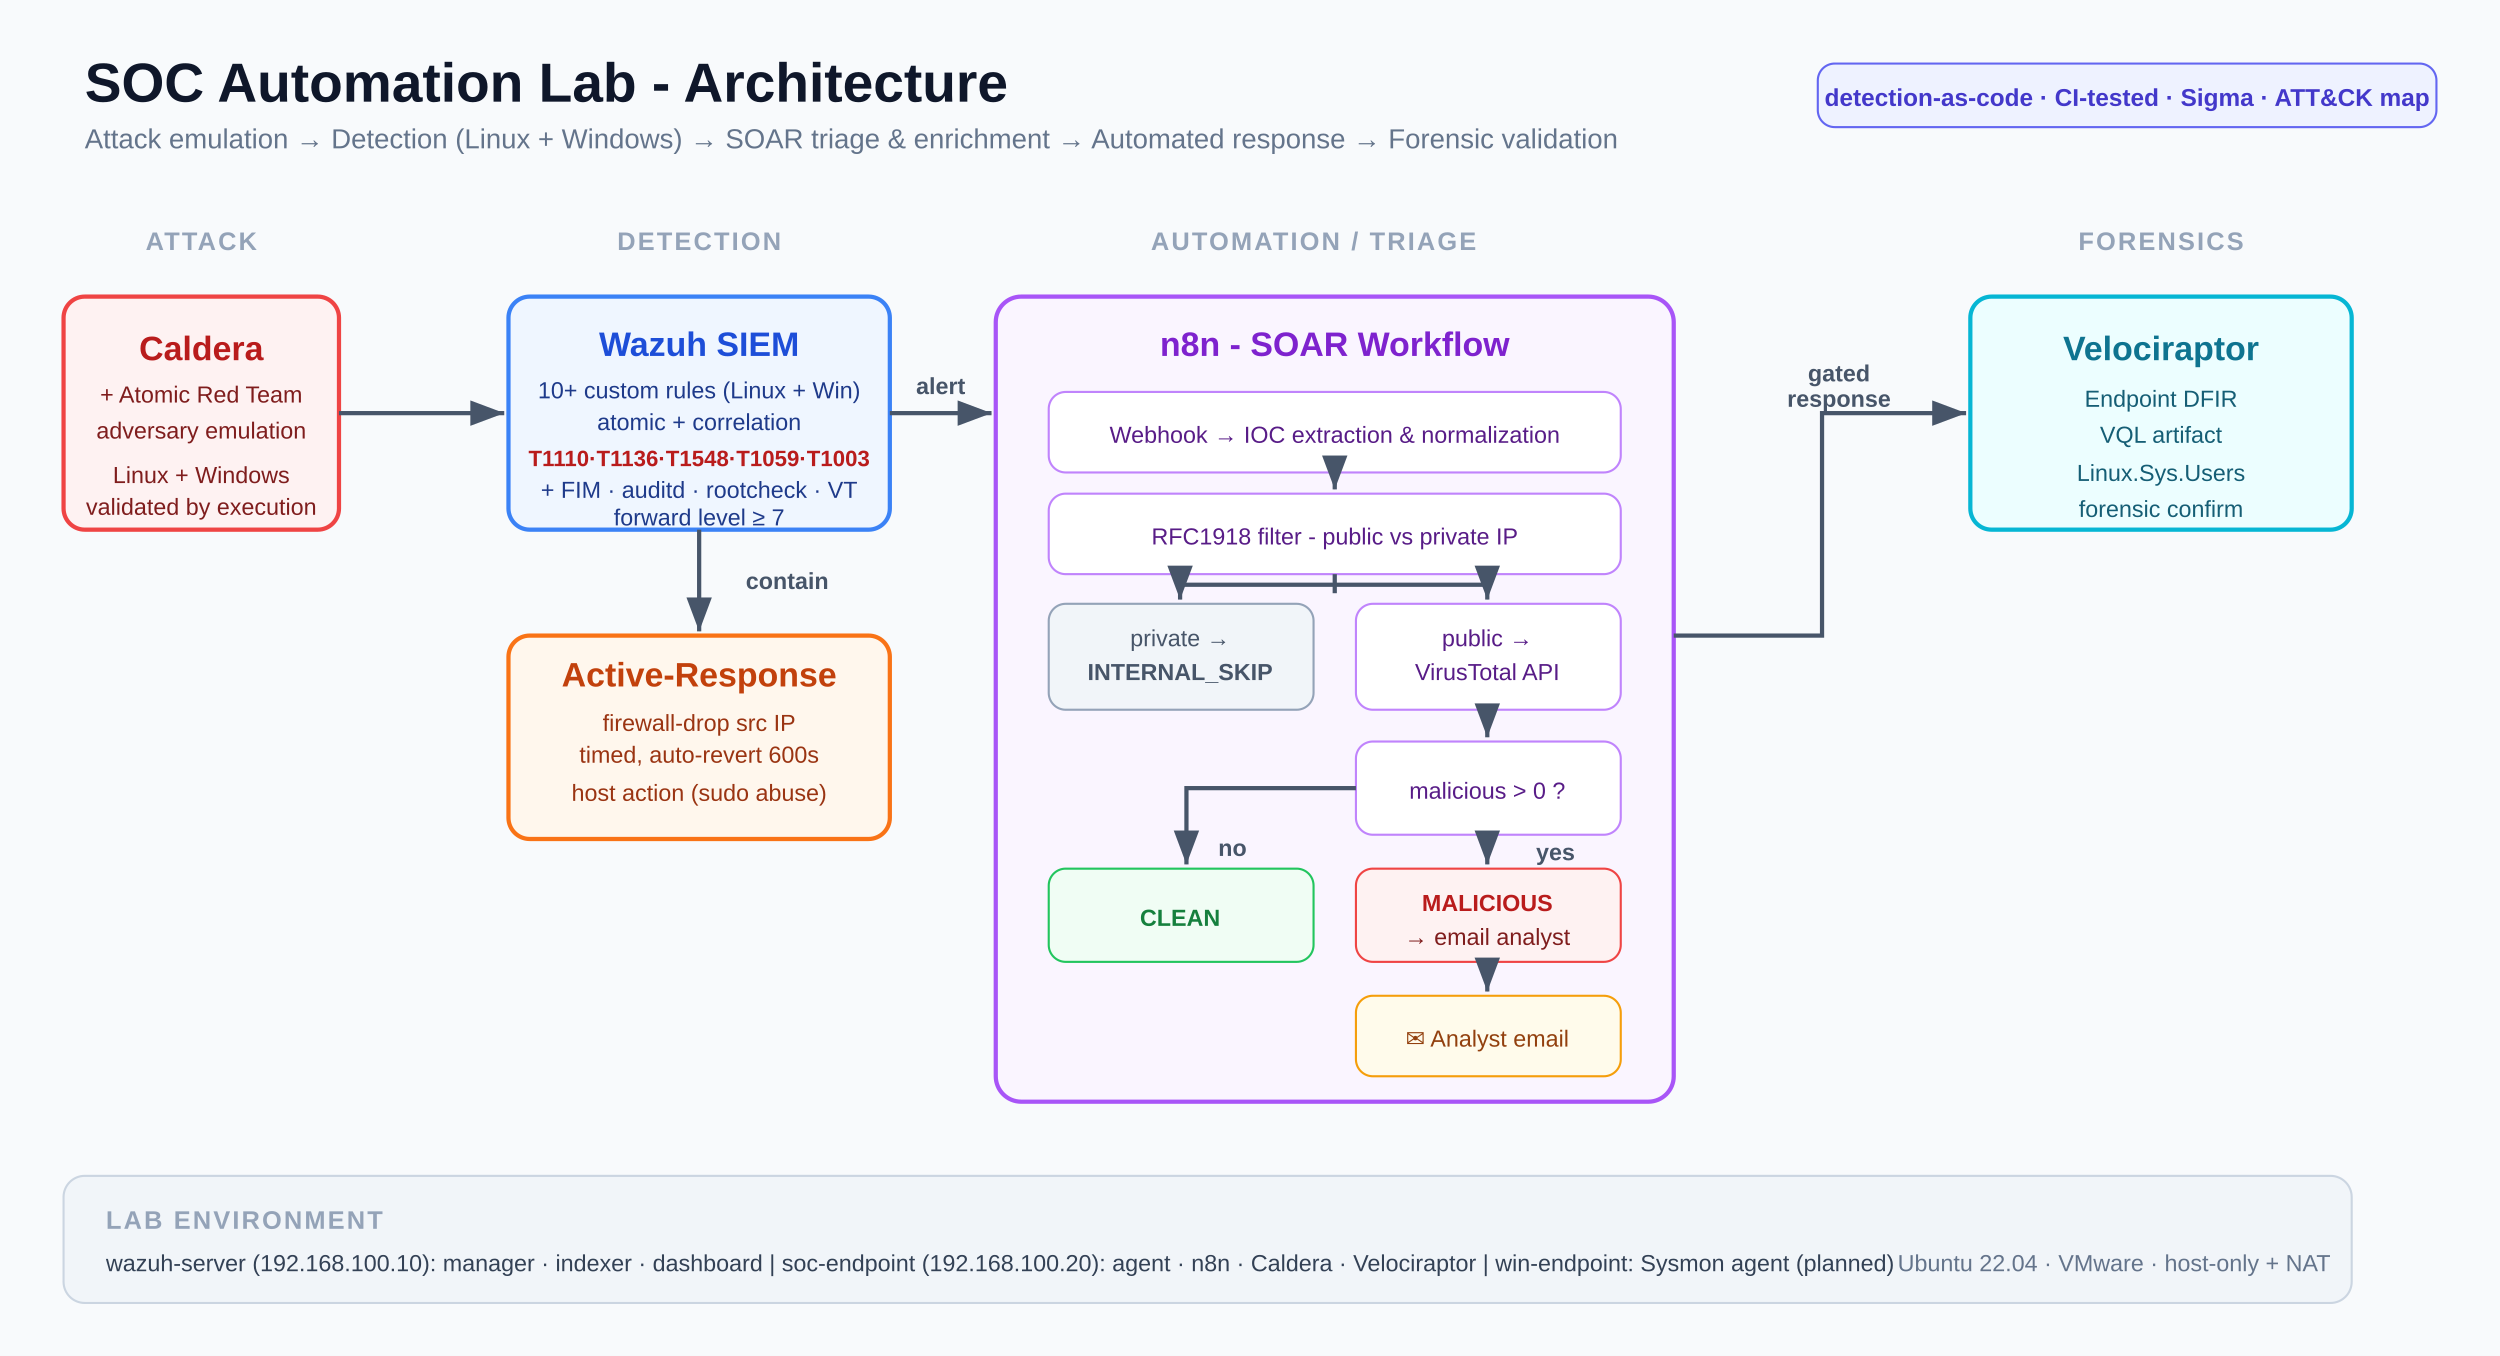
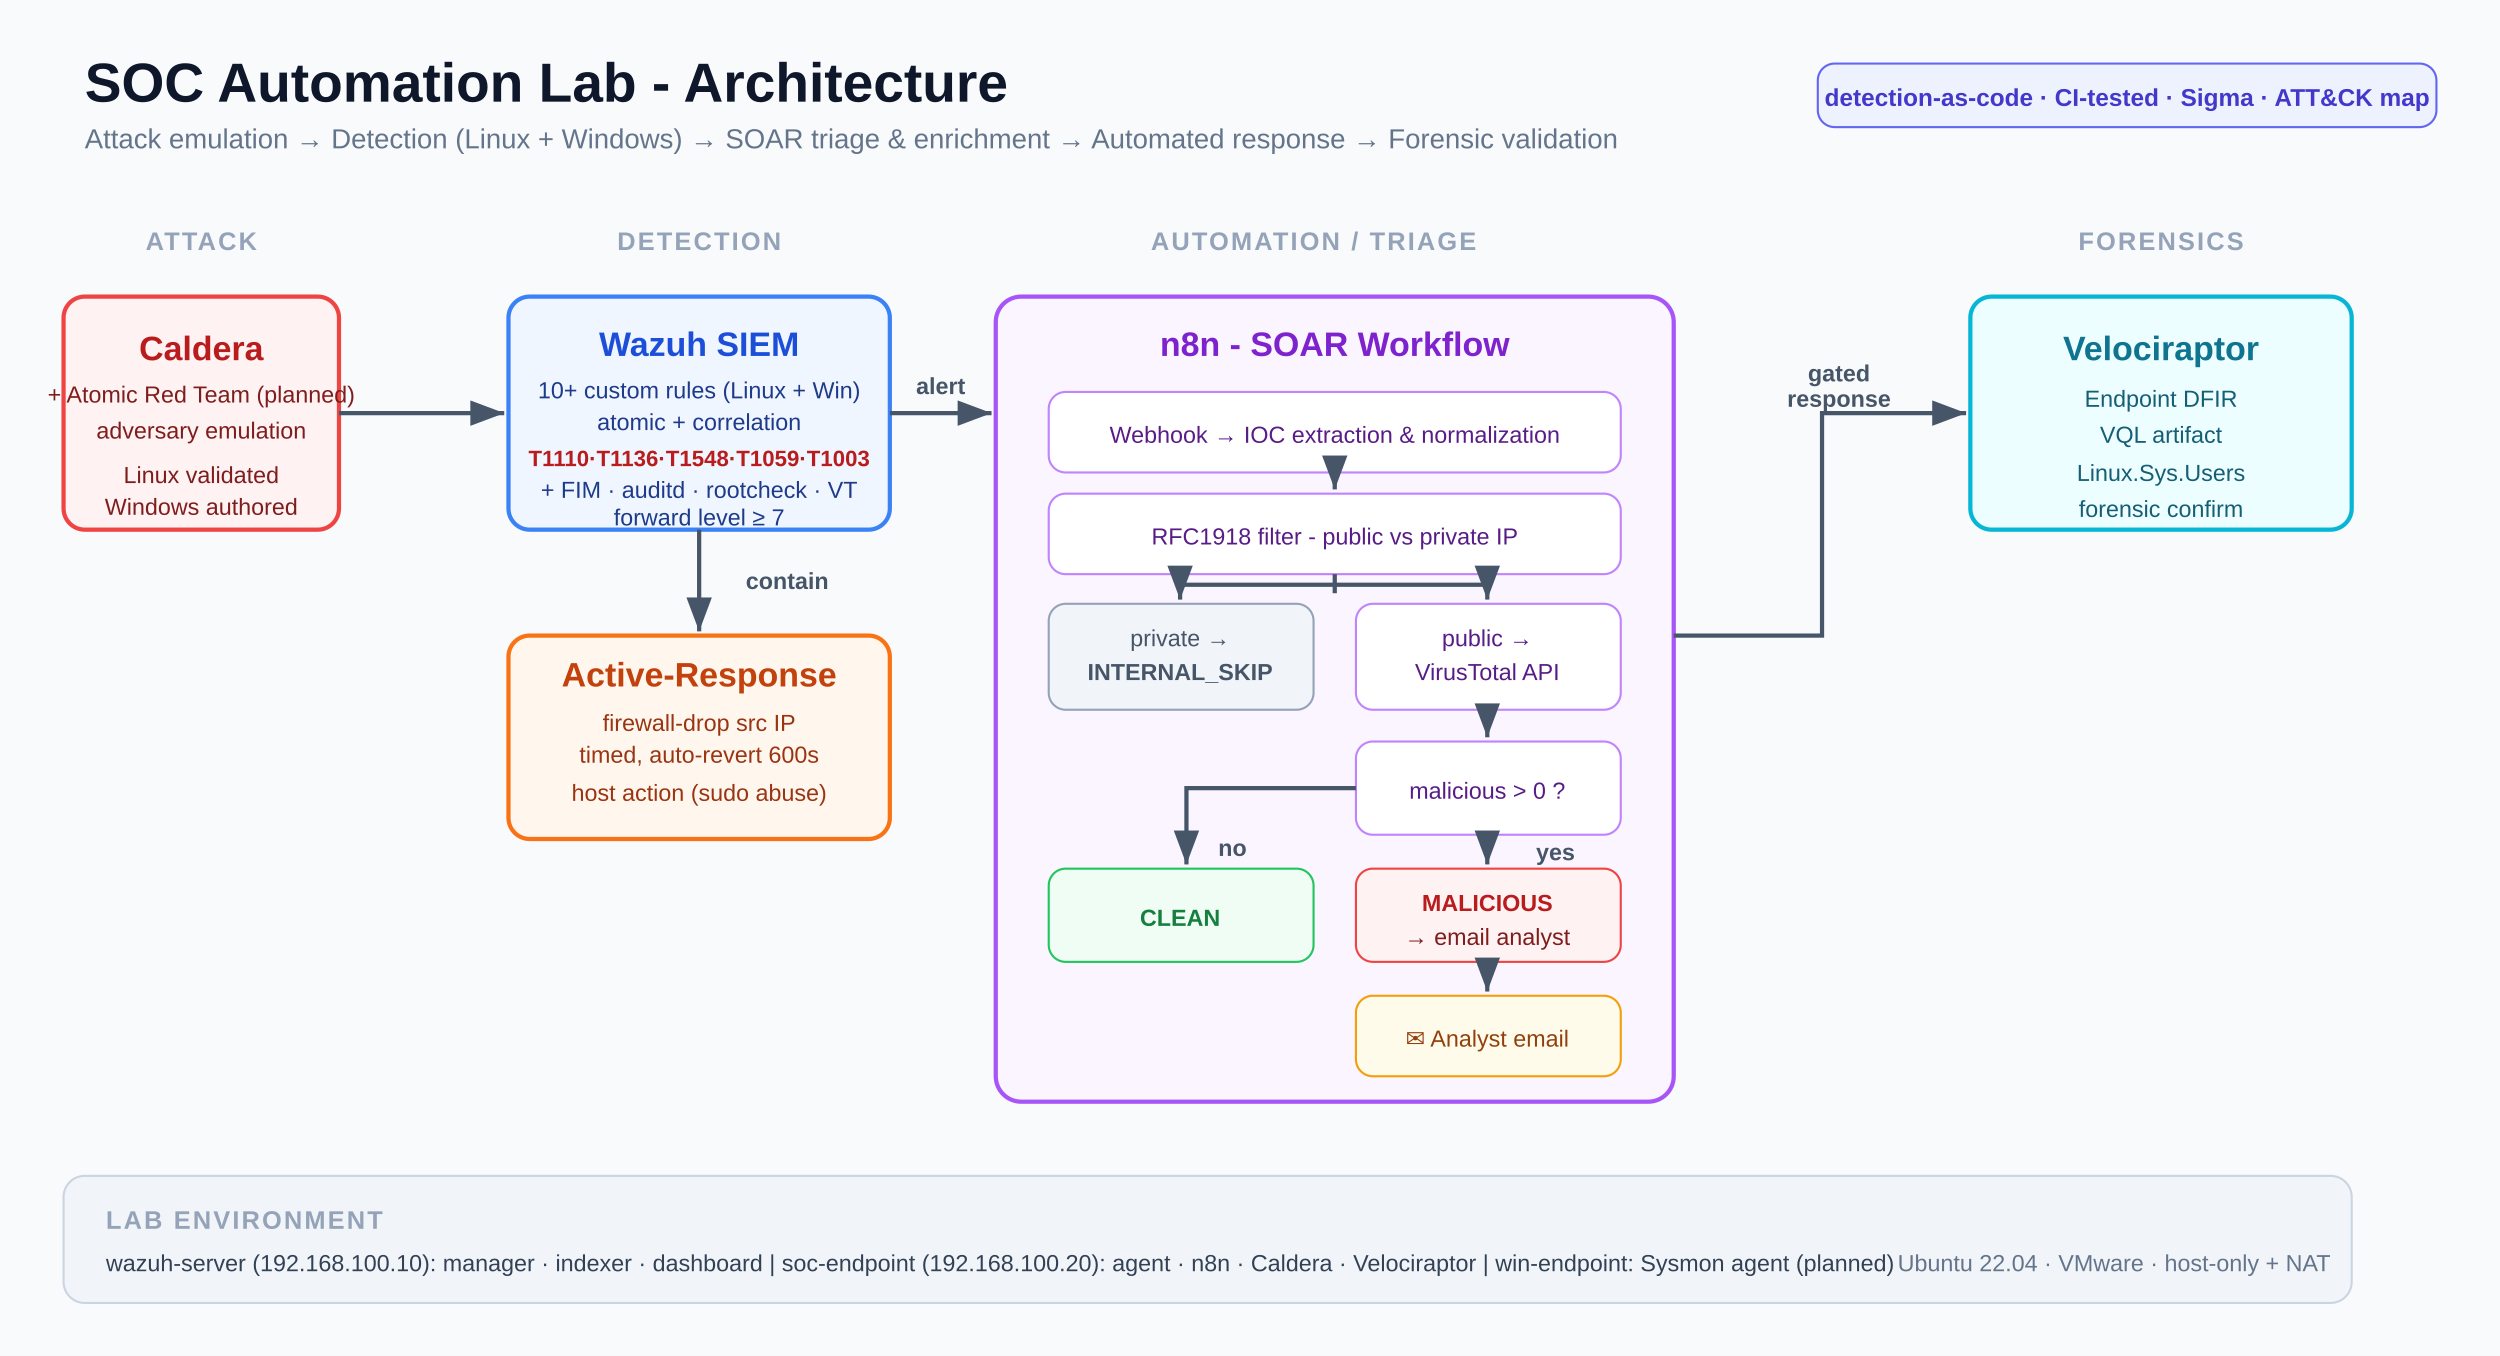
<svg xmlns="http://www.w3.org/2000/svg" viewBox="0 0 1180 640" font-family="Segoe UI, Arial, sans-serif">
  <defs>
    <marker id="arrow" markerWidth="10" markerHeight="10" refX="8" refY="3" orient="auto" markerUnits="strokeWidth">
      <path d="M0,0 L8,3 L0,6 Z" fill="#475569" />
    </marker>
    <style>
      .title  { font-size: 26px; font-weight: 700; fill: #0f172a; }
      .sub    { font-size: 13px; fill: #64748b; }
      .stage  { font-size: 12px; font-weight: 700; fill: #94a3b8; letter-spacing: 1px; }
      .box    { rx: 10; ry: 10; stroke-width: 2; }
      .tool   { font-size: 16px; font-weight: 700; }
      .detail { font-size: 11px; }
      .mitre  { font-size: 10.5px; font-weight: 700; fill: #b91c1c; }
      .edge   { stroke: #475569; stroke-width: 2; fill: none; }
      .vlabel { font-size: 11px; font-weight: 700; fill: #475569; }
      .verdict{ font-size: 11px; font-weight: 700; }
    </style>
  </defs>
  <rect width="1180" height="640" fill="#f8fafc" />
  <text x="40" y="48" class="title">SOC Automation Lab - Architecture</text>
  <text x="40" y="70" class="sub">Attack emulation → Detection (Linux + Windows) → SOAR triage &amp; enrichment → Automated response → Forensic validation</text>
  <rect x="858" y="30" width="292" height="30" rx="8" fill="#eef2ff" stroke="#6366f1" />
  <text x="1004" y="50" font-size="11.5" font-weight="700" fill="#4338ca" text-anchor="middle">detection-as-code · CI-tested · Sigma · ATT&amp;CK map</text>
  <text x="95" y="118" class="stage" text-anchor="middle">ATTACK</text>
  <text x="330" y="118" class="stage" text-anchor="middle">DETECTION</text>
  <text x="620" y="118" class="stage" text-anchor="middle">AUTOMATION / TRIAGE</text>
  <text x="1020" y="118" class="stage" text-anchor="middle">FORENSICS</text>
  <rect x="30" y="140" width="130" height="110" class="box" fill="#fef2f2" stroke="#ef4444" />
  <text x="95" y="170" class="tool" fill="#b91c1c" text-anchor="middle">Caldera</text>
-   <text x="95" y="190" class="detail" fill="#7f1d1d" text-anchor="middle">+ Atomic Red Team</text>
+   <text x="95" y="190" class="detail" fill="#7f1d1d" text-anchor="middle">+ Atomic Red Team (planned)</text>
  <text x="95" y="207" class="detail" fill="#7f1d1d" text-anchor="middle">adversary emulation</text>
-   <text x="95" y="228" class="detail" fill="#7f1d1d" text-anchor="middle">Linux + Windows</text>
-   <text x="95" y="243" class="detail" fill="#7f1d1d" text-anchor="middle">validated by execution</text>
+   <text x="95" y="228" class="detail" fill="#7f1d1d" text-anchor="middle">Linux validated</text>
+   <text x="95" y="243" class="detail" fill="#7f1d1d" text-anchor="middle">Windows authored</text>
  <rect x="240" y="140" width="180" height="110" class="box" fill="#eff6ff" stroke="#3b82f6" />
  <text x="330" y="168" class="tool" fill="#1d4ed8" text-anchor="middle">Wazuh SIEM</text>
  <text x="330" y="188" class="detail" fill="#1e3a8a" text-anchor="middle">10+ custom rules (Linux + Win)</text>
  <text x="330" y="203" class="detail" fill="#1e3a8a" text-anchor="middle">atomic + correlation</text>
  <text x="330" y="220" class="mitre" text-anchor="middle">T1110·T1136·T1548·T1059·T1003</text>
  <text x="330" y="235" class="detail" fill="#1e3a8a" text-anchor="middle">+ FIM · auditd · rootcheck · VT</text>
  <text x="330" y="248" class="detail" fill="#1e3a8a" text-anchor="middle">forward level ≥ 7</text>
  <rect x="240" y="300" width="180" height="96" class="box" fill="#fff7ed" stroke="#f97316" />
  <text x="330" y="324" class="tool" fill="#c2410c" text-anchor="middle" font-size="14">Active-Response</text>
  <text x="330" y="345" class="detail" fill="#9a3412" text-anchor="middle">firewall-drop src IP</text>
  <text x="330" y="360" class="detail" fill="#9a3412" text-anchor="middle">timed, auto-revert 600s</text>
  <text x="330" y="378" class="detail" fill="#9a3412" text-anchor="middle">host action (sudo abuse)</text>
  <line x1="330" y1="250" x2="330" y2="298" class="edge" marker-end="url(#arrow)" />
  <text x="352" y="278" class="vlabel">contain</text>
  <rect x="470" y="140" width="320" height="380" rx="12" ry="12" fill="#faf5ff" stroke="#a855f7" stroke-width="2" />
  <text x="630" y="168" class="tool" fill="#7e22ce" text-anchor="middle">n8n - SOAR Workflow</text>
  <rect x="495" y="185" width="270" height="38" rx="8" fill="#fff" stroke="#c084fc" />
  <text x="630" y="209" class="detail" fill="#581c87" text-anchor="middle">Webhook → IOC extraction &amp; normalization</text>
  <rect x="495" y="233" width="270" height="38" rx="8" fill="#fff" stroke="#c084fc" />
  <text x="630" y="257" class="detail" fill="#581c87" text-anchor="middle">RFC1918 filter - public vs private IP</text>
  <rect x="495" y="285" width="125" height="50" rx="8" fill="#f1f5f9" stroke="#94a3b8" />
  <text x="557" y="305" class="detail" fill="#475569" text-anchor="middle">private →</text>
  <text x="557" y="321" class="verdict" fill="#475569" text-anchor="middle">INTERNAL_SKIP</text>
  <rect x="640" y="285" width="125" height="50" rx="8" fill="#fff" stroke="#c084fc" />
  <text x="702" y="305" class="detail" fill="#581c87" text-anchor="middle">public →</text>
  <text x="702" y="321" class="detail" fill="#581c87" text-anchor="middle">VirusTotal API</text>
  <rect x="640" y="350" width="125" height="44" rx="8" fill="#fff" stroke="#c084fc" />
  <text x="702" y="377" class="detail" fill="#581c87" text-anchor="middle">malicious &gt; 0 ?</text>
  <rect x="640" y="410" width="125" height="44" rx="8" fill="#fef2f2" stroke="#ef4444" />
  <text x="702" y="430" class="verdict" fill="#b91c1c" text-anchor="middle">MALICIOUS</text>
  <text x="702" y="446" class="detail" fill="#7f1d1d" text-anchor="middle">→ email analyst</text>
  <rect x="495" y="410" width="125" height="44" rx="8" fill="#f0fdf4" stroke="#22c55e" />
  <text x="557" y="437" class="verdict" fill="#15803d" text-anchor="middle">CLEAN</text>
  <rect x="640" y="470" width="125" height="38" rx="8" fill="#fffbeb" stroke="#f59e0b" />
  <text x="702" y="494" class="detail" fill="#92400e" text-anchor="middle">✉ Analyst email</text>
  <rect x="930" y="140" width="180" height="110" class="box" fill="#ecfeff" stroke="#06b6d4" />
  <text x="1020" y="170" class="tool" fill="#0e7490" text-anchor="middle">Velociraptor</text>
  <text x="1020" y="192" class="detail" fill="#155e75" text-anchor="middle">Endpoint DFIR</text>
  <text x="1020" y="209" class="detail" fill="#155e75" text-anchor="middle">VQL artifact</text>
  <text x="1020" y="227" class="detail" fill="#155e75" text-anchor="middle">Linux.Sys.Users</text>
  <text x="1020" y="244" class="detail" fill="#155e75" text-anchor="middle">forensic confirm</text>
  <line x1="160" y1="195" x2="238" y2="195" class="edge" marker-end="url(#arrow)" />
  <line x1="420" y1="195" x2="468" y2="195" class="edge" marker-end="url(#arrow)" />
  <text x="444" y="186" class="vlabel" text-anchor="middle">alert</text>
  <line x1="630" y1="223" x2="630" y2="231" class="edge" marker-end="url(#arrow)" />
  <line x1="630" y1="271" x2="630" y2="280" class="edge" />
  <line x1="557" y1="280" x2="557" y2="283" class="edge" marker-end="url(#arrow)" />
  <line x1="702" y1="280" x2="702" y2="283" class="edge" marker-end="url(#arrow)" />
  <path d="M557 280 L557 276 L702 276 L702 280" class="edge" />
  <line x1="702" y1="335" x2="702" y2="348" class="edge" marker-end="url(#arrow)" />
  <line x1="702" y1="394" x2="702" y2="408" class="edge" marker-end="url(#arrow)" />
  <text x="725" y="406" class="vlabel">yes</text>
  <path d="M640 372 L560 372 L560 408" class="edge" marker-end="url(#arrow)" />
  <text x="575" y="404" class="vlabel">no</text>
  <line x1="702" y1="454" x2="702" y2="468" class="edge" marker-end="url(#arrow)" />
  <path d="M790 300 L860 300 L860 195 L928 195" class="edge" marker-end="url(#arrow)" />
  <text x="868" y="180" class="vlabel" text-anchor="middle">gated</text>
  <text x="868" y="192" class="vlabel" text-anchor="middle">response</text>
  <rect x="30" y="555" width="1080" height="60" rx="10" fill="#f1f5f9" stroke="#cbd5e1" />
  <text x="50" y="580" class="stage">LAB ENVIRONMENT</text>
  <text x="50" y="600" class="detail" fill="#334155">wazuh-server (192.168.100.10): manager · indexer · dashboard   |   soc-endpoint (192.168.100.20): agent · n8n · Caldera · Velociraptor   |   win-endpoint: Sysmon agent (planned)</text>
  <text x="50" y="600" class="detail" fill="#334155" dy="0" />
  <text x="1100" y="600" class="detail" fill="#64748b" text-anchor="end">Ubuntu 22.04 · VMware · host-only + NAT</text>
</svg>
